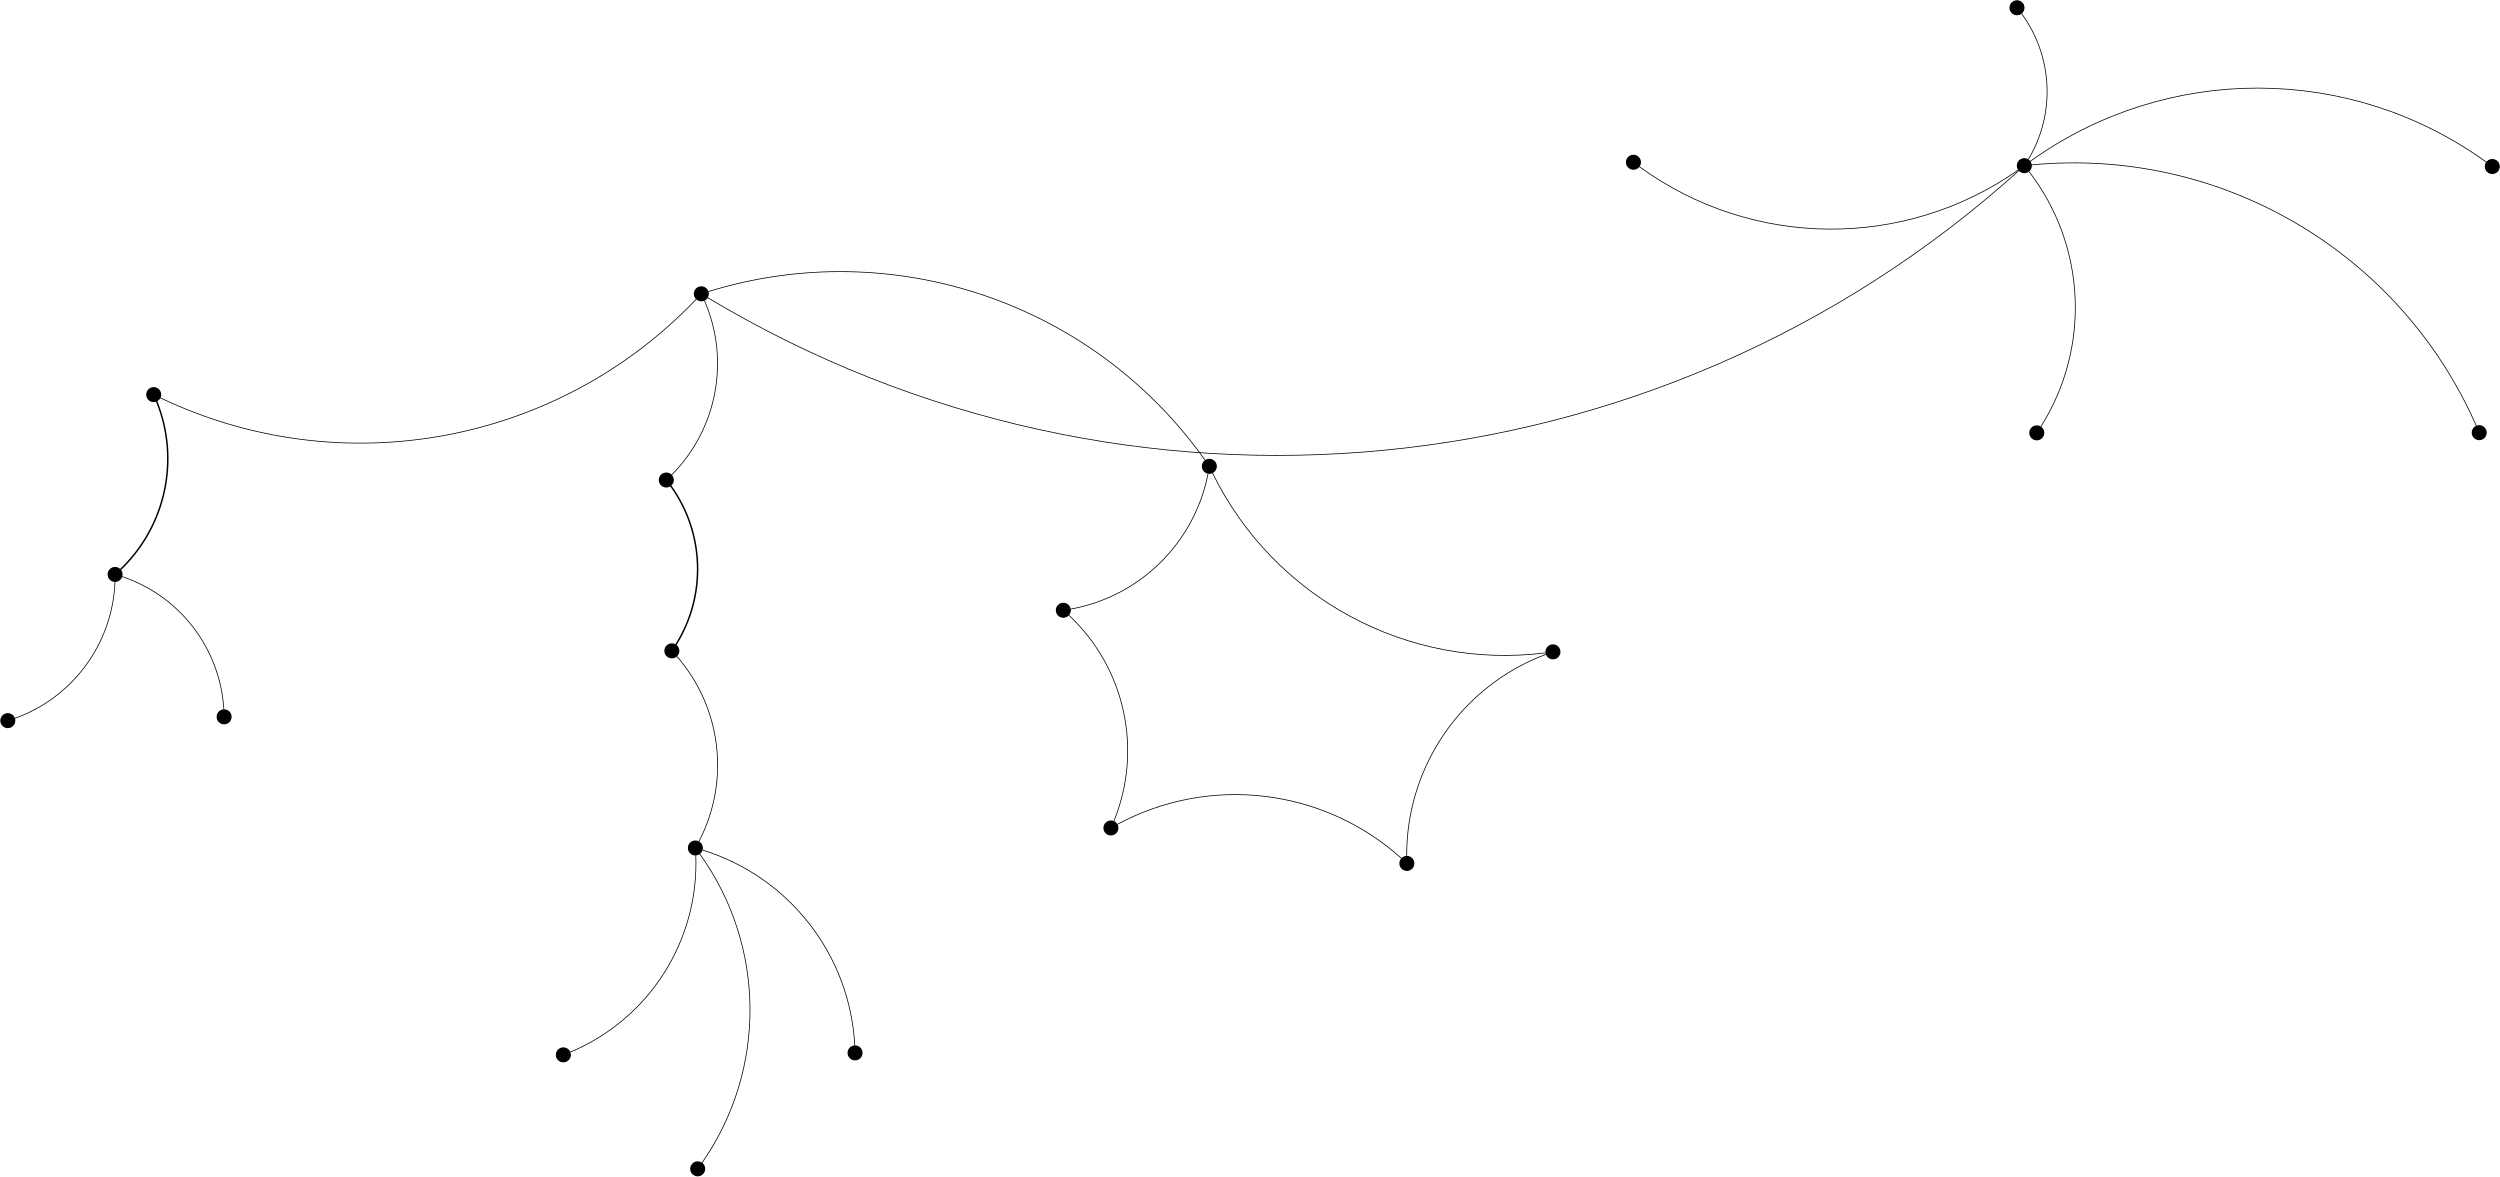
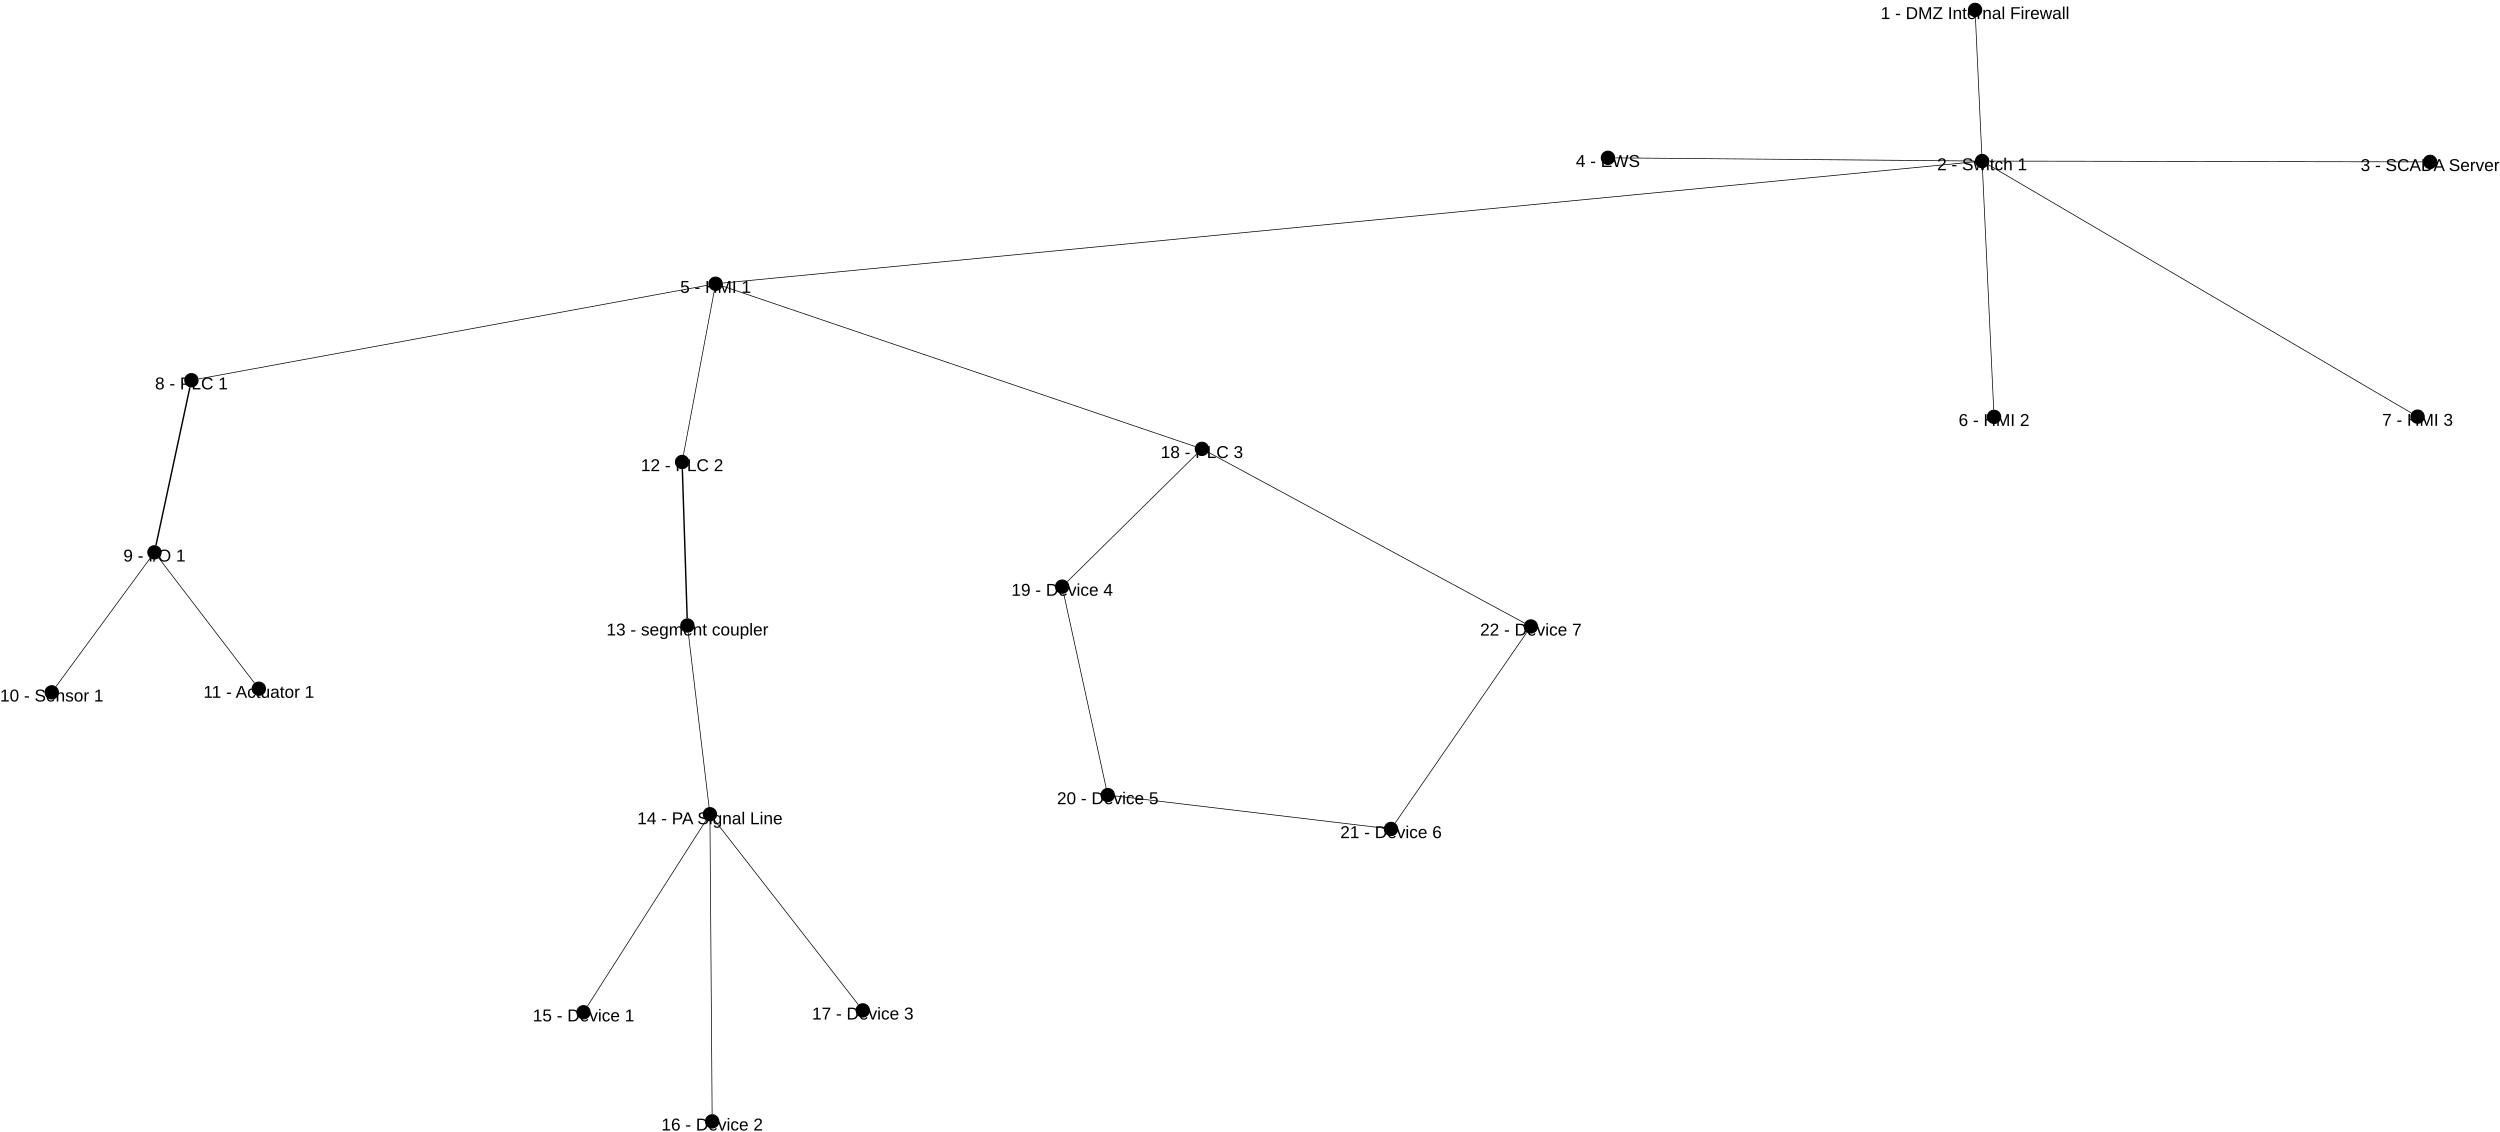
- <svg xmlns="http://www.w3.org/2000/svg" contentScriptType="text/ecmascript" width="3332.0" zoomAndPan="magnify" contentStyleType="text/css" viewBox="-2809 -1070 3332 1568" height="1568.0" preserveAspectRatio="xMidYMid meet" version="1.1">
+ <svg xmlns="http://www.w3.org/2000/svg" contentScriptType="text/ecmascript" width="3480.723" zoomAndPan="magnify" contentStyleType="text/css" viewBox="-2870.646 -1073.457 3480.723 1575.081" height="1575.081" preserveAspectRatio="xMidYMid meet" version="1.1">
  <g id="edges">
-     <path stroke-linecap="round" fill="none" class="id_1 id_2" d="M -114.624,-1051.767 A 175.575,175.575 0,0 1,-105.602,-857.621" stroke="#000000" stroke-width="1.0" stroke-opacity="1.0" />
-     <path stroke-linecap="round" fill="none" class="id_2 id_3" d="M -102.919,-855.103 A 519.755,519.755 0,0 1,504.671,-854.007" stroke="#000000" stroke-width="1.0" stroke-opacity="1.0" />
-     <path stroke-linecap="round" fill="none" class="id_2 id_4" d="M -119.106,-843.358 A 434.147,434.147 0,0 1,-623.927,-847.764" stroke="#000000" stroke-width="1.0" stroke-opacity="1.0" />
-     <path stroke-linecap="round" fill="none" class="id_2 id_5" d="M -118.394,-842.477 A 1476.307,1476.307 0,0 1,-1865.744,-673.234" stroke="#000000" stroke-width="1.0" stroke-opacity="1.0" />
-     <path stroke-linecap="round" fill="none" class="id_2 id_6" d="M -104.751,-841.377 A 297.079,297.079 0,0 1,-88.895,-501.451" stroke="#000000" stroke-width="1.0" stroke-opacity="1.0" />
-     <path stroke-linecap="round" fill="none" class="id_2 id_7" d="M -101.041,-850.235 A 585.84,585.84 0,0 1,491.368,-502.539" stroke="#000000" stroke-width="1.0" stroke-opacity="1.0" />
-     <path stroke-linecap="round" fill="none" class="id_5 id_8" d="M -1881.144,-671.112 A 618.403,618.403 0,0 1,-2595.135,-539.686" stroke="#000000" stroke-width="1.0" stroke-opacity="1.0" />
-     <path stroke-linecap="round" fill="none" class="id_8 id_9" d="M -2600.163,-534.885 A 204.283,204.283 0,0 1,-2648.219,-311.137" stroke="#000000" stroke-width="2.0" stroke-opacity="1.0" />
-     <path stroke-linecap="round" fill="none" class="id_9 id_10" d="M -2655.746,-294.393 A 201.435,201.435 0,0 1,-2789.11,-112.645" stroke="#000000" stroke-width="1.0" stroke-opacity="1.0" />
-     <path stroke-linecap="round" fill="none" class="id_9 id_11" d="M -2646.047,-301.446 A 199.204,199.204 0,0 1,-2510.648,-124.573" stroke="#000000" stroke-width="1.0" stroke-opacity="1.0" />
-     <path stroke-linecap="round" fill="none" class="id_5 id_12" d="M -1870.099,-669.333 A 210.437,210.437 0,0 1,-1913.746,-437.156" stroke="#000000" stroke-width="1.0" stroke-opacity="1.0" />
-     <path stroke-linecap="round" fill="none" class="id_12 id_13" d="M -1914.909,-422.266 A 189.828,189.828 0,0 1,-1908.046,-210.894" stroke="#000000" stroke-width="2.0" stroke-opacity="1.0" />
-     <path stroke-linecap="round" fill="none" class="id_13 id_14" d="M -1906.826,-195.167 A 220.502,220.502 0,0 1,-1877.416,51.42" stroke="#000000" stroke-width="1.0" stroke-opacity="1.0" />
-     <path stroke-linecap="round" fill="none" class="id_14 id_15" d="M -1881.658,70.169 A 272.57,272.57 0,0 1,-2048.883,332.225" stroke="#000000" stroke-width="1.0" stroke-opacity="1.0" />
-     <path stroke-linecap="round" fill="none" class="id_14 id_16" d="M -1876.283,68.226 A 356.376,356.376 0,0 1,-1873.268,479.699" stroke="#000000" stroke-width="1.0" stroke-opacity="1.0" />
-     <path stroke-linecap="round" fill="none" class="id_14 id_17" d="M -1872.626,62.975 A 288.546,288.546 0,0 1,-1669.752,323.31" stroke="#000000" stroke-width="1.0" stroke-opacity="1.0" />
-     <path stroke-linecap="round" fill="none" class="id_5 id_18" d="M -1864.773,-681.436 A 595.875,595.875 0,0 1,-1202.931,-456.721" stroke="#000000" stroke-width="1.0" stroke-opacity="1.0" />
-     <path stroke-linecap="round" fill="none" class="id_18 id_19" d="M -1198.916,-438.66 A 227.721,227.721 0,0 1,-1381.922,-258.214" stroke="#000000" stroke-width="1.0" stroke-opacity="1.0" />
-     <path stroke-linecap="round" fill="none" class="id_19 id_20" d="M -1384.363,-249.967 A 247.519,247.519 0,0 1,-1324.403,24.34" stroke="#000000" stroke-width="1.0" stroke-opacity="1.0" />
-     <path stroke-linecap="round" fill="none" class="id_20 id_21" d="M -1319.641,28.644 A 331.046,331.046 0,0 1,-941.266,73.935" stroke="#000000" stroke-width="1.0" stroke-opacity="1.0" />
-     <path stroke-linecap="round" fill="none" class="id_21 id_22" d="M -934.149,70.735 A 285.533,285.533 0,0 1,-748.666,-197.879" stroke="#000000" stroke-width="1.0" stroke-opacity="1.0" />
-     <path stroke-linecap="round" fill="none" class="id_22 id_18" d="M -749.146,-199.854 A 433.732,433.732 0,0 1,-1192.923,-439.483" stroke="#000000" stroke-width="1.0" stroke-opacity="1.0" />
+     <path fill="none" stroke-width="1.0" d="M -120.302,-1049.669 L -111.451,-859.184" class="id_1 id_2" stroke-opacity="1.0" stroke="#000000" />
+     <path fill="none" stroke-width="1.0" d="M -100.987,-849.177 L 502.718,-848.088" class="id_2 id_3" stroke-opacity="1.0" stroke="#000000" />
+     <path fill="none" stroke-width="1.0" d="M -120.986,-849.282 L -621.944,-853.654" class="id_2 id_4" stroke-opacity="1.0" stroke="#000000" />
+     <path fill="none" stroke-width="1.0" d="M -120.94,-848.231 L -1864.35,-679.37" class="id_2 id_5" stroke-opacity="1.0" stroke="#000000" />
+     <path fill="none" stroke-width="1.0" d="M -110.521,-839.206 L -94.841,-503.076" class="id_2 id_6" stroke-opacity="1.0" stroke="#000000" />
+     <path fill="none" stroke-width="1.0" d="M -102.362,-844.133 L 486.684,-498.41" class="id_2 id_7" stroke-opacity="1.0" stroke="#000000" />
+     <path fill="none" stroke-width="1.0" d="M -1884.138,-676.596 L -2594.291,-545.876" class="id_5 id_8" stroke-opacity="1.0" stroke="#000000" />
+     <path fill="none" stroke-width="2.0" d="M -2606.225,-534.289 L -2653.503,-314.169" class="id_8 id_9" stroke-opacity="1.0" stroke="#000000" />
+     <path fill="none" stroke-width="1.0" d="M -2661.519,-296.33 L -2792.689,-117.57" class="id_9 id_10" stroke-opacity="1.0" stroke="#000000" />
+     <path fill="none" stroke-width="1.0" d="M -2649.524,-296.452 L -2516.377,-122.519" class="id_9 id_11" stroke-opacity="1.0" stroke="#000000" />
+     <path fill="none" stroke-width="1.0" d="M -1876.151,-668.579 L -1919.11,-440.057" class="id_5 id_12" stroke-opacity="1.0" stroke="#000000" />
+     <path fill="none" stroke-width="2.0" d="M -1920.633,-420.234 L -1913.89,-212.55" class="id_12 id_13" stroke-opacity="1.0" stroke="#000000" />
+     <path fill="none" stroke-width="1.0" d="M -1912.381,-192.625 L -1883.413,50.256" class="id_13 id_14" stroke-opacity="1.0" stroke="#000000" />
+     <path fill="none" stroke-width="1.0" d="M -1887.609,68.616 L -2052.799,327.483" class="id_14 id_15" stroke-opacity="1.0" stroke="#000000" />
+     <path fill="none" stroke-width="1.0" d="M -1882.156,70.185 L -1879.169,477.826" class="id_14 id_16" stroke-opacity="1.0" stroke="#000000" />
+     <path fill="none" stroke-width="1.0" d="M -1876.082,68.074 L -1675.541,325.416" class="id_14 id_17" stroke-opacity="1.0" stroke="#000000" />
+     <path fill="none" stroke-width="1.0" d="M -1864.834,-675.191 L -1206.685,-451.73" class="id_5 id_18" stroke-opacity="1.0" stroke="#000000" />
+     <path fill="none" stroke-width="1.0" d="M -1204.336,-441.494 L -1384.678,-263.674" class="id_18 id_19" stroke-opacity="1.0" stroke="#000000" />
+     <path fill="none" stroke-width="1.0" d="M -1389.664,-246.883 L -1330.507,23.75" class="id_19 id_20" stroke-opacity="1.0" stroke="#000000" />
+     <path fill="none" stroke-width="1.0" d="M -1318.443,34.708 L -943.861,79.544" class="id_20 id_21" stroke-opacity="1.0" stroke="#000000" />
+     <path fill="none" stroke-width="1.0" d="M -928.25,72.504 L -744.922,-192.99" class="id_21 id_22" stroke-opacity="1.0" stroke="#000000" />
+     <path fill="none" stroke-width="1.0" d="M -748.039,-205.97 L -1188.417,-443.763" class="id_22 id_18" stroke-opacity="1.0" stroke="#000000" />
  </g>
  <g id="nodes">
    <circle fill-opacity="1.0" fill="#000000" r="9.2" cx="-110.987" class="id_2" cy="-849.195" stroke="#000000" stroke-opacity="1.0" stroke-width="1.6" />
    <circle fill-opacity="1.0" fill="#000000" r="9.2" cx="-120.766" class="id_1" cy="-1059.658" stroke="#000000" stroke-opacity="1.0" stroke-width="1.6" />
    <circle fill-opacity="1.0" fill="#000000" r="9.2" cx="512.718" class="id_3" cy="-848.07" stroke="#000000" stroke-opacity="1.0" stroke-width="1.6" />
    <circle fill-opacity="1.0" fill="#000000" r="9.2" cx="-631.944" class="id_4" cy="-853.742" stroke="#000000" stroke-opacity="1.0" stroke-width="1.6" />
    <circle fill-opacity="1.0" fill="#000000" r="9.2" cx="-1874.303" class="id_5" cy="-678.406" stroke="#000000" stroke-opacity="1.0" stroke-width="1.6" />
    <circle fill-opacity="1.0" fill="#000000" r="9.2" cx="-94.376" class="id_6" cy="-493.087" stroke="#000000" stroke-opacity="1.0" stroke-width="1.6" />
    <circle fill-opacity="1.0" fill="#000000" r="9.2" cx="495.309" class="id_7" cy="-493.348" stroke="#000000" stroke-opacity="1.0" stroke-width="1.6" />
    <circle fill-opacity="1.0" fill="#000000" r="9.2" cx="-2604.125" class="id_8" cy="-544.066" stroke="#000000" stroke-opacity="1.0" stroke-width="1.6" />
    <circle fill-opacity="1.0" fill="#000000" r="9.2" cx="-2655.603" class="id_9" cy="-304.392" stroke="#000000" stroke-opacity="1.0" stroke-width="1.6" />
    <circle fill-opacity="1.0" fill="#000000" r="9.2" cx="-2798.605" class="id_10" cy="-109.508" stroke="#000000" stroke-opacity="1.0" stroke-width="1.6" />
    <circle fill-opacity="1.0" fill="#000000" r="9.2" cx="-2510.298" class="id_11" cy="-114.579" stroke="#000000" stroke-opacity="1.0" stroke-width="1.6" />
    <circle fill-opacity="1.0" fill="#000000" r="9.2" cx="-1920.958" class="id_12" cy="-430.229" stroke="#000000" stroke-opacity="1.0" stroke-width="1.6" />
    <circle fill-opacity="1.0" fill="#000000" r="9.2" cx="-1913.565" class="id_13" cy="-202.555" stroke="#000000" stroke-opacity="1.0" stroke-width="1.6" />
    <circle fill-opacity="1.0" fill="#000000" r="9.2" cx="-1882.229" class="id_14" cy="60.186" stroke="#000000" stroke-opacity="1.0" stroke-width="1.6" />
    <circle fill-opacity="1.0" fill="#000000" r="9.2" cx="-2058.179" class="id_15" cy="335.913" stroke="#000000" stroke-opacity="1.0" stroke-width="1.6" />
    <circle fill-opacity="1.0" fill="#000000" r="9.2" cx="-1879.096" class="id_16" cy="487.826" stroke="#000000" stroke-opacity="1.0" stroke-width="1.6" />
    <circle fill-opacity="1.0" fill="#000000" r="9.2" cx="-1669.394" class="id_17" cy="333.304" stroke="#000000" stroke-opacity="1.0" stroke-width="1.6" />
    <circle fill-opacity="1.0" fill="#000000" r="9.2" cx="-1197.216" class="id_18" cy="-448.515" stroke="#000000" stroke-opacity="1.0" stroke-width="1.6" />
    <circle fill-opacity="1.0" fill="#000000" r="9.2" cx="-1391.799" class="id_19" cy="-256.653" stroke="#000000" stroke-opacity="1.0" stroke-width="1.6" />
    <circle fill-opacity="1.0" fill="#000000" r="9.2" cx="-1328.372" class="id_20" cy="33.519" stroke="#000000" stroke-opacity="1.0" stroke-width="1.6" />
    <circle fill-opacity="1.0" fill="#000000" r="9.2" cx="-933.932" class="id_21" cy="80.733" stroke="#000000" stroke-opacity="1.0" stroke-width="1.6" />
    <circle fill-opacity="1.0" fill="#000000" r="9.2" cx="-739.24" class="id_22" cy="-201.219" stroke="#000000" stroke-opacity="1.0" stroke-width="1.6" />
  </g>
+   <g id="node-labels">
+     <text font-size="24" x="-110.987" y="-844.751" fill="#000000" style="text-anchor: middle; dominant-baseline: central;" font-family="Arial" class="id_2">
+             2 - Switch 1
+         </text>
+     <text font-size="24" x="-120.766" y="-1055.275" fill="#000000" style="text-anchor: middle; dominant-baseline: central;" font-family="Arial" class="id_1">
+             1 - DMZ Internal Firewall
+         </text>
+     <text font-size="24" x="512.718" y="-843.624" fill="#000000" style="text-anchor: middle; dominant-baseline: central;" font-family="Arial" class="id_3">
+             3 - SCADA Server
+         </text>
+     <text font-size="24" x="-631.944" y="-849.298" fill="#000000" style="text-anchor: middle; dominant-baseline: central;" font-family="Arial" class="id_4">
+             4 - EWS
+         </text>
+     <text font-size="24" x="-1874.303" y="-674.02" fill="#000000" style="text-anchor: middle; dominant-baseline: central;" font-family="Arial" class="id_5">
+             5 - HMI 1
+         </text>
+     <text font-size="24" x="-94.376" y="-488.7" fill="#000000" style="text-anchor: middle; dominant-baseline: central;" font-family="Arial" class="id_6">
+             6 - HMI 2
+         </text>
+     <text font-size="24" x="495.309" y="-488.96" fill="#000000" style="text-anchor: middle; dominant-baseline: central;" font-family="Arial" class="id_7">
+             7 - HMI 3
+         </text>
+     <text font-size="24" x="-2604.125" y="-539.623" fill="#000000" style="text-anchor: middle; dominant-baseline: central;" font-family="Arial" class="id_8">
+             8 - PLC 1
+         </text>
+     <text font-size="24" x="-2655.603" y="-299.947" fill="#000000" style="text-anchor: middle; dominant-baseline: central;" font-family="Arial" class="id_9">
+             9 - I/O 1
+         </text>
+     <text font-size="24" x="-2798.605" y="-105.064" fill="#000000" style="text-anchor: middle; dominant-baseline: central;" font-family="Arial" class="id_10">
+             10 - Sensor 1
+         </text>
+     <text font-size="24" x="-2510.298" y="-110.196" fill="#000000" style="text-anchor: middle; dominant-baseline: central;" font-family="Arial" class="id_11">
+             11 - Actuator 1
+         </text>
+     <text font-size="24" x="-1920.958" y="-425.786" fill="#000000" style="text-anchor: middle; dominant-baseline: central;" font-family="Arial" class="id_12">
+             12 - PLC 2
+         </text>
+     <text font-size="24" x="-1913.565" y="-196.979" fill="#000000" style="text-anchor: middle; dominant-baseline: central;" font-family="Arial" class="id_13">
+             13 - segment coupler
+         </text>
+     <text font-size="24" x="-1882.229" y="65.819" fill="#000000" style="text-anchor: middle; dominant-baseline: central;" font-family="Arial" class="id_14">
+             14 - PA Signal Line
+         </text>
+     <text font-size="24" x="-2058.179" y="340.3" fill="#000000" style="text-anchor: middle; dominant-baseline: central;" font-family="Arial" class="id_15">
+             15 - Device 1
+         </text>
+     <text font-size="24" x="-1879.096" y="492.212" fill="#000000" style="text-anchor: middle; dominant-baseline: central;" font-family="Arial" class="id_16">
+             16 - Device 2
+         </text>
+     <text font-size="24" x="-1669.394" y="337.693" fill="#000000" style="text-anchor: middle; dominant-baseline: central;" font-family="Arial" class="id_17">
+             17 - Device 3
+         </text>
+     <text font-size="24" x="-1197.216" y="-444.069" fill="#000000" style="text-anchor: middle; dominant-baseline: central;" font-family="Arial" class="id_18">
+             18 - PLC 3
+         </text>
+     <text font-size="24" x="-1391.799" y="-252.266" fill="#000000" style="text-anchor: middle; dominant-baseline: central;" font-family="Arial" class="id_19">
+             19 - Device 4
+         </text>
+     <text font-size="24" x="-1328.372" y="37.906" fill="#000000" style="text-anchor: middle; dominant-baseline: central;" font-family="Arial" class="id_20">
+             20 - Device 5
+         </text>
+     <text font-size="24" x="-933.932" y="85.12" fill="#000000" style="text-anchor: middle; dominant-baseline: central;" font-family="Arial" class="id_21">
+             21 - Device 6
+         </text>
+     <text font-size="24" x="-739.24" y="-196.836" fill="#000000" style="text-anchor: middle; dominant-baseline: central;" font-family="Arial" class="id_22">
+             22 - Device 7
+         </text>
+   </g>
</svg>
